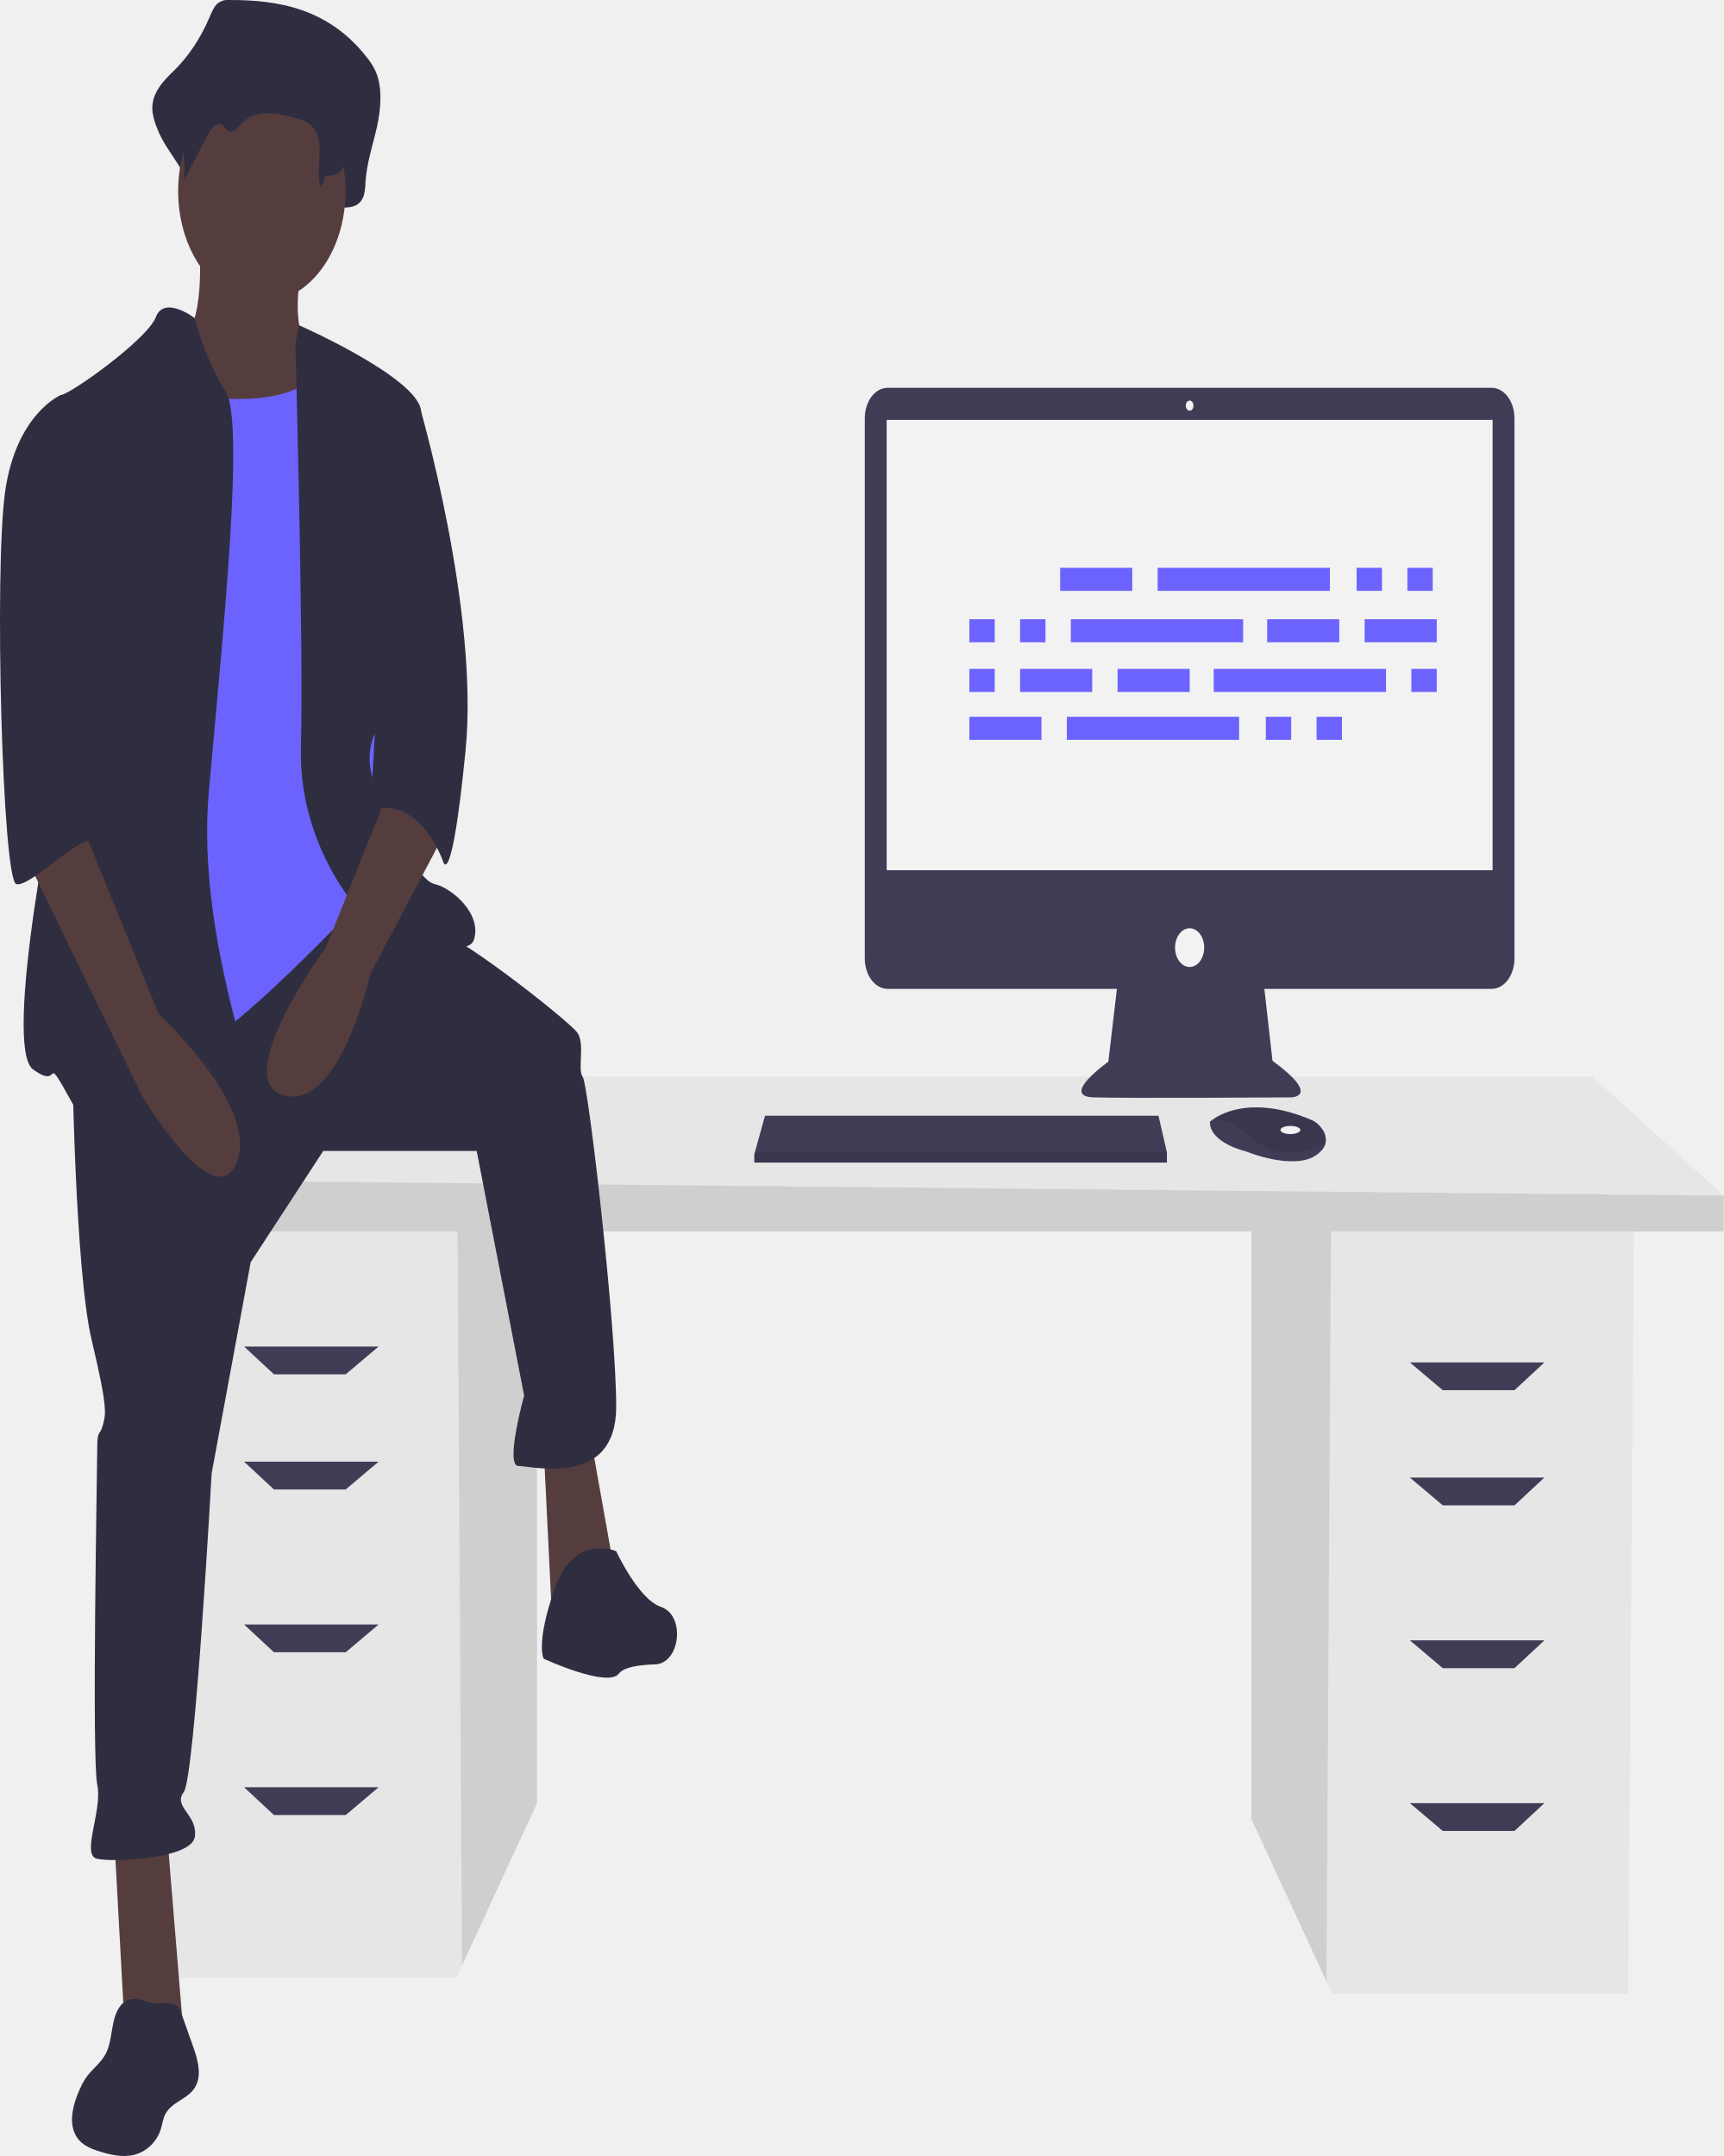
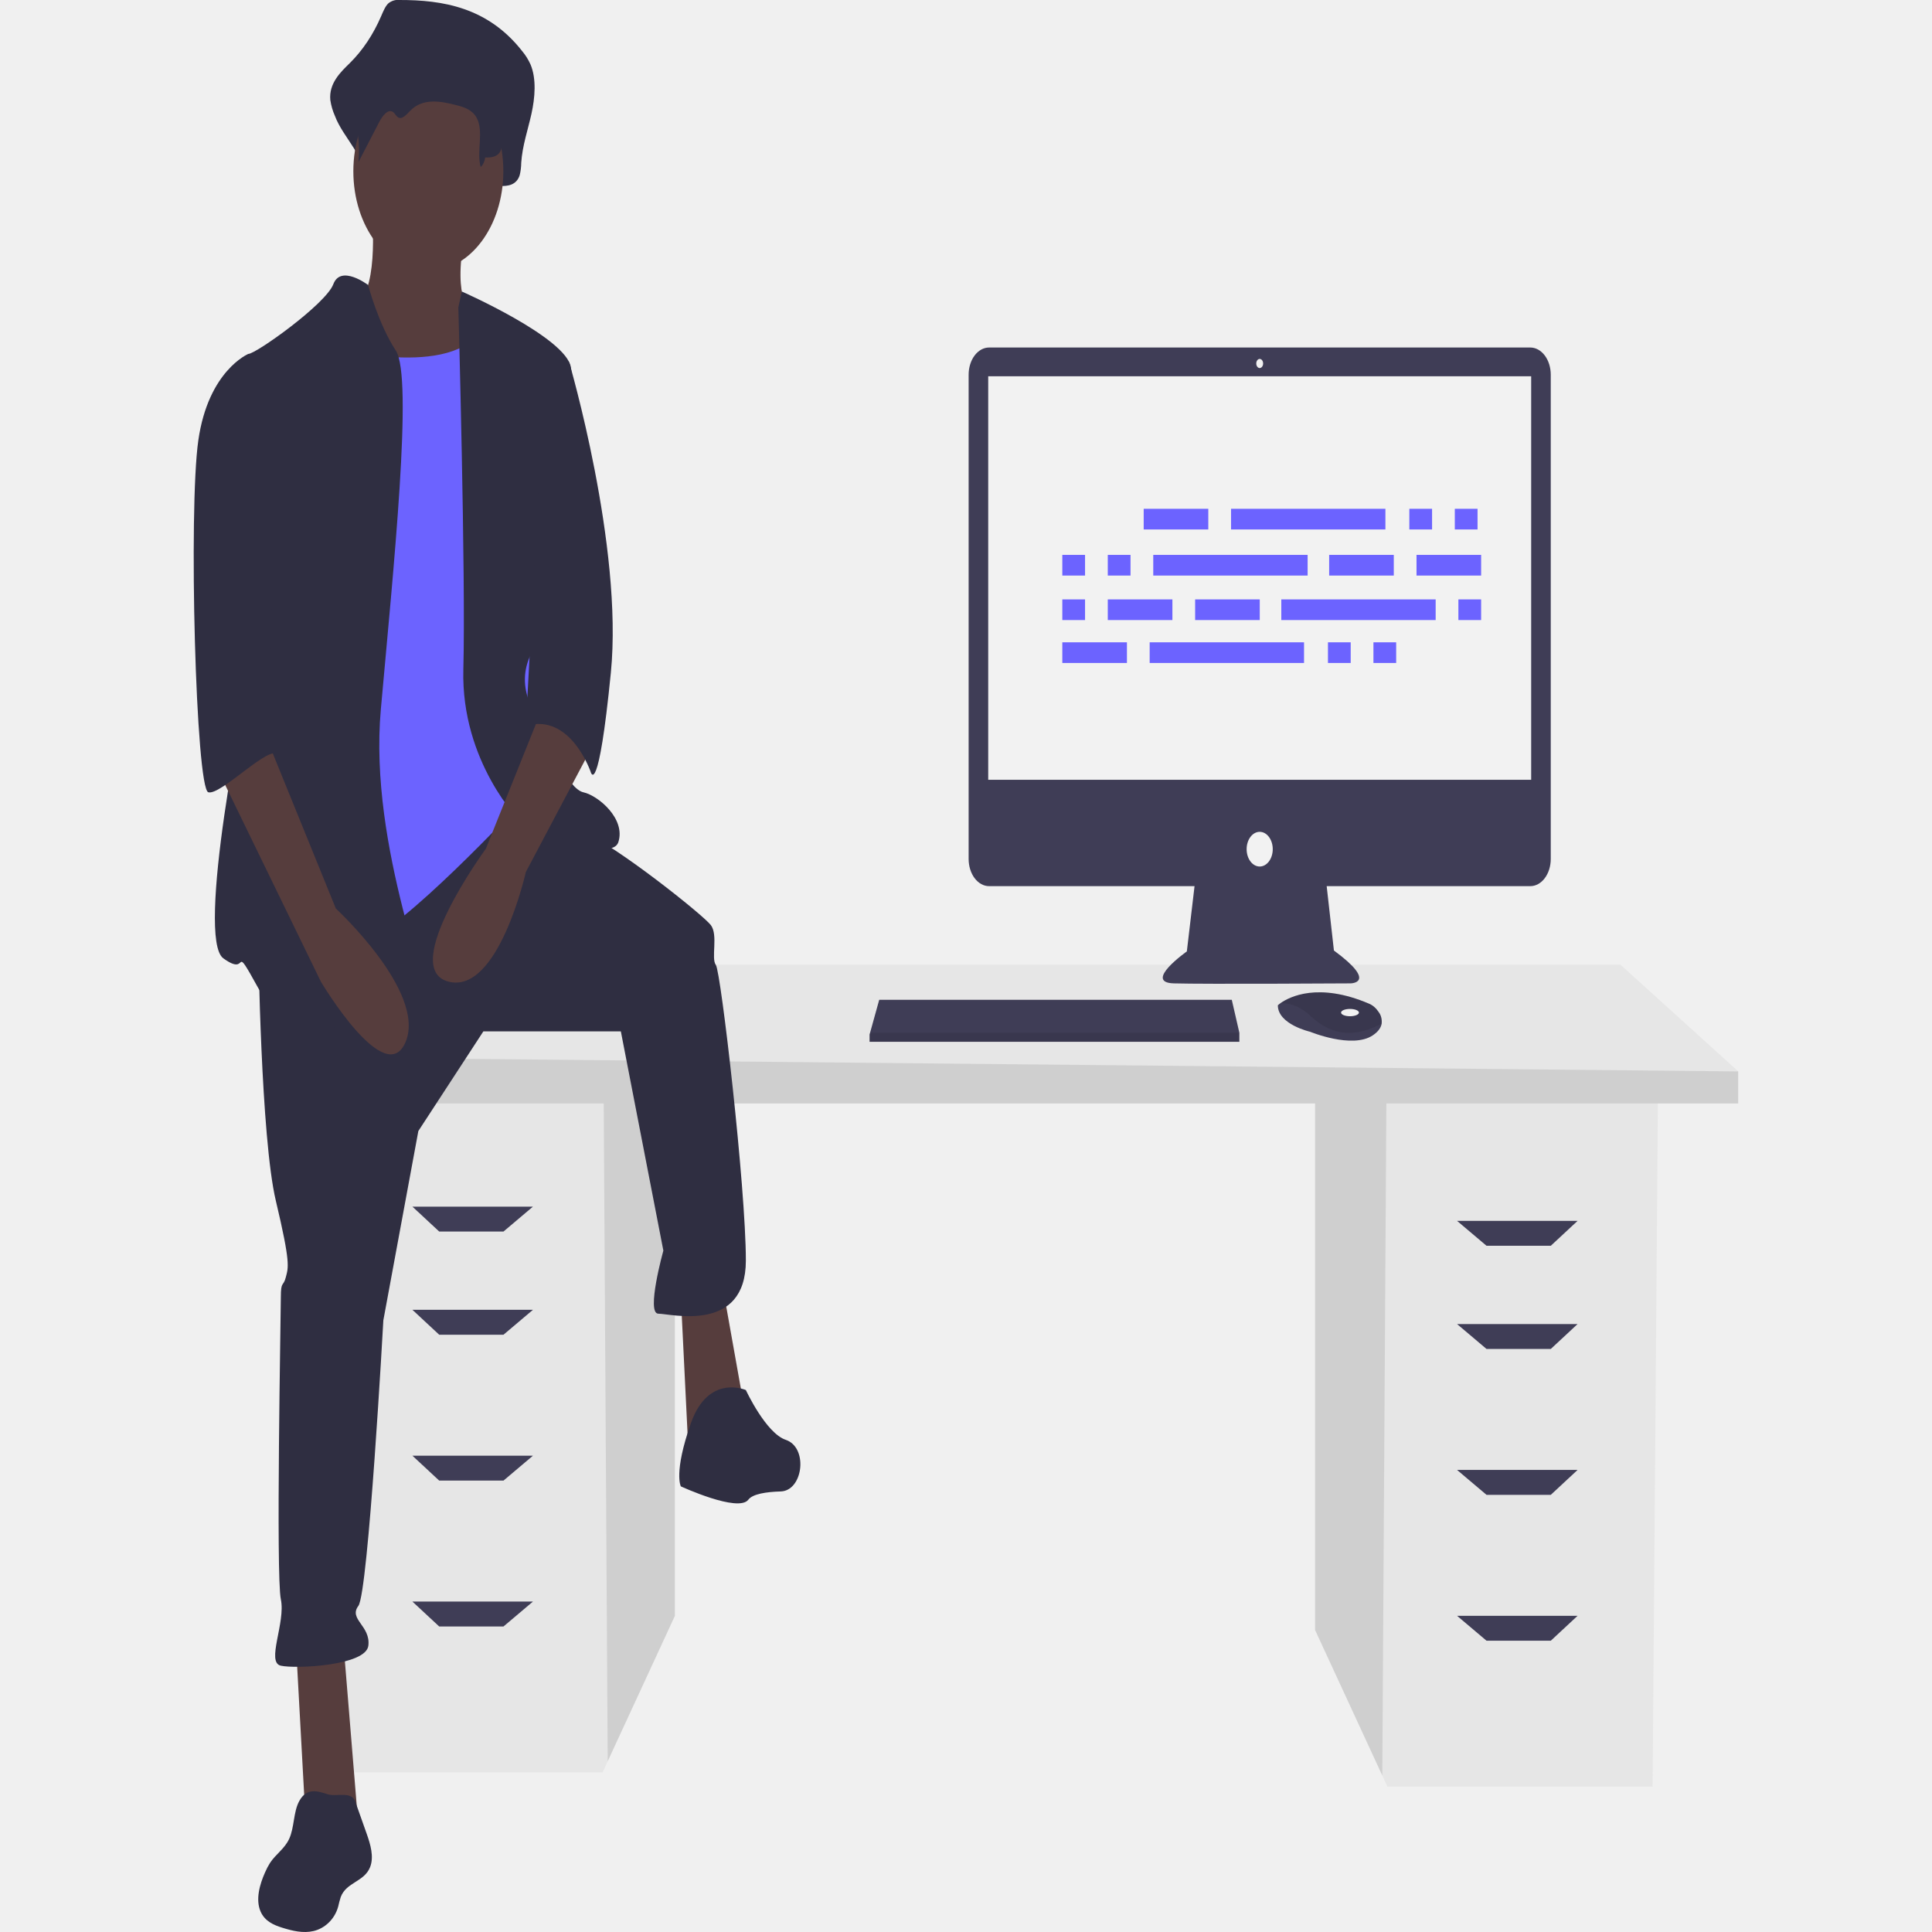
- <svg xmlns="http://www.w3.org/2000/svg" width="307" height="384" viewBox="0 0 307 384" fill="none">
+ <svg xmlns="http://www.w3.org/2000/svg" width="500" height="500" viewBox="0 0 307 384" fill="none">
  <g clip-path="url(#clip0_2_7)">
    <path d="M222.884 217.905V323.982L236.241 352.899L237.258 355.098H289.964L291.029 217.905H222.884Z" fill="#E6E6E6" />
    <path opacity="0.1" d="M222.884 217.905V323.982L236.241 352.899L237.061 217.905H222.884Z" fill="black" />
    <path d="M95.644 215.075V321.153L82.286 350.07L81.27 352.269H28.564L27.499 215.075H95.644Z" fill="#E6E6E6" />
    <path opacity="0.1" d="M95.644 215.075V321.153L82.286 350.07L81.466 215.075H95.644Z" fill="black" />
    <path d="M307 212.954V219.319H20.578V210.125L47.197 191.738H283.575L307 212.954Z" fill="#E6E6E6" />
    <path opacity="0.1" d="M307 212.954V219.319H20.578V210.125L307 212.954Z" fill="black" />
    <path d="M61.572 244.777H48.794L43.47 239.827H67.428L61.572 244.777Z" fill="#3F3D56" />
    <path d="M61.572 265.286H48.794L43.47 260.335H67.428L61.572 265.286Z" fill="#3F3D56" />
    <path d="M61.572 294.281H48.794L43.47 289.33H67.428L61.572 294.281Z" fill="#3F3D56" />
    <path d="M61.572 323.275H48.794L43.47 318.325H67.428L61.572 323.275Z" fill="#3F3D56" />
    <path d="M256.956 247.606H269.733L275.057 242.656H251.1L256.956 247.606Z" fill="#3F3D56" />
    <path d="M256.956 268.114H269.733L275.057 263.164H251.1L256.956 268.114Z" fill="#3F3D56" />
    <path d="M256.956 297.109H269.733L275.057 292.159H251.1L256.956 297.109Z" fill="#3F3D56" />
    <path d="M256.956 326.103H269.733L275.057 321.153H251.1L256.956 326.103Z" fill="#3F3D56" />
    <path d="M265.657 69.07H158.091C157.556 69.07 157.027 69.21 156.534 69.481C156.04 69.753 155.592 70.151 155.214 70.653C154.836 71.155 154.537 71.75 154.332 72.406C154.128 73.062 154.023 73.764 154.023 74.474V170.725C154.023 171.434 154.128 172.137 154.332 172.793C154.537 173.448 154.836 174.044 155.214 174.546C155.592 175.048 156.04 175.446 156.534 175.717C157.027 175.989 157.556 176.128 158.091 176.128H198.924L197.394 189.102C197.394 189.102 188.651 195.272 194.798 195.453C200.946 195.635 229.905 195.453 229.905 195.453C229.905 195.453 235.506 195.453 226.627 188.921L225.188 176.128H265.657C266.191 176.128 266.72 175.989 267.214 175.717C267.707 175.446 268.156 175.048 268.534 174.546C268.911 174.044 269.211 173.448 269.416 172.793C269.62 172.137 269.725 171.434 269.725 170.725V74.474C269.725 73.764 269.62 73.062 269.416 72.406C269.211 71.75 268.911 71.155 268.534 70.653C268.156 70.151 267.707 69.753 267.214 69.481C266.72 69.21 266.191 69.07 265.657 69.07V69.07Z" fill="#3F3D56" />
    <path d="M265.832 74.786H157.916V154.989H265.832V74.786Z" fill="#F2F2F2" />
    <path d="M211.874 73.153C212.251 73.153 212.557 72.747 212.557 72.246C212.557 71.745 212.251 71.338 211.874 71.338C211.497 71.338 211.191 71.745 211.191 72.246C211.191 72.747 211.497 73.153 211.874 73.153Z" fill="#F2F2F2" />
    <path d="M211.874 172.227C213.307 172.227 214.469 170.684 214.469 168.779C214.469 166.875 213.307 165.332 211.874 165.332C210.44 165.332 209.278 166.875 209.278 168.779C209.278 170.684 210.44 172.227 211.874 172.227Z" fill="#F2F2F2" />
    <path d="M207.829 205.252V207.067H134.337V205.615L134.438 205.252L136.25 198.72H206.327L207.829 205.252Z" fill="#3F3D56" />
    <path d="M236.112 203.475C235.978 204.236 235.472 205.038 234.33 205.796C230.232 208.518 221.899 205.07 221.899 205.07C221.899 205.07 215.479 203.619 215.479 199.808C215.659 199.644 215.847 199.496 216.042 199.364C217.765 198.153 223.477 195.165 233.607 199.49C234.353 199.801 235.02 200.382 235.532 201.166C235.759 201.463 235.93 201.827 236.031 202.228C236.132 202.63 236.159 203.057 236.112 203.475Z" fill="#3F3D56" />
    <path opacity="0.1" d="M236.112 203.475C231.096 206.028 226.624 206.219 222.036 201.986C220.301 200.282 218.2 199.363 216.042 199.364C217.765 198.153 223.478 195.165 233.607 199.49C234.353 199.801 235.02 200.382 235.532 201.166C235.759 201.463 235.93 201.827 236.031 202.228C236.132 202.63 236.159 203.057 236.112 203.475Z" fill="black" />
    <path d="M229.822 201.986C230.803 201.986 231.598 201.661 231.598 201.26C231.598 200.859 230.803 200.534 229.822 200.534C228.842 200.534 228.046 200.859 228.046 201.26C228.046 201.661 228.842 201.986 229.822 201.986Z" fill="#F2F2F2" />
    <path opacity="0.1" d="M207.829 205.252V207.067H134.337V205.615L134.438 205.252H207.829Z" fill="black" />
    <path d="M40.863 9.49634e-05C40.117 -0.081 39.37 0.14 38.721 0.636C38.084 1.215 37.682 2.231 37.272 3.175C35.705 6.831 33.583 10.015 31.042 12.525C29.19 14.326 26.836 16.573 27.153 19.895C27.32 20.991 27.625 22.043 28.055 23.006C29.764 27.585 34.424 31.125 33.966 36.35C35.663 32.577 33.393 30.711 35.09 26.938C35.898 25.14 37.302 23.112 38.522 24.24C38.93 24.618 39.199 25.296 39.624 25.628C40.639 26.419 41.719 24.906 42.617 23.835C45.715 20.141 50.121 21.108 53.976 22.259C55.796 22.803 57.795 23.516 58.871 25.826C60.286 28.865 57.527 32.146 56.83 35.581C56.773 35.873 56.771 36.18 56.822 36.474C56.874 36.769 56.979 37.042 57.127 37.271C57.276 37.5 57.464 37.677 57.676 37.789C57.887 37.9 58.116 37.941 58.342 37.91C59.499 37.758 60.869 37.634 60.938 36.96C62.393 37.028 64.177 36.809 64.8 34.796C64.991 34 65.091 33.17 65.099 32.335C65.328 28.953 66.408 25.868 67.124 22.65C67.84 19.431 68.151 15.66 66.943 12.806C66.512 11.857 65.979 10.996 65.361 10.252C58.506 1.44 49.494 -0.013 40.863 9.49634e-05Z" fill="#2F2E41" />
    <path d="M35.457 42.951C35.457 42.951 36.947 59.453 31.481 60.773C26.015 62.093 36.45 84.535 36.45 84.535L61.296 88.496L55.333 62.093C55.333 62.093 51.358 60.113 53.842 46.911C56.327 33.71 35.457 42.951 35.457 42.951Z" fill="#563D3D" />
    <path d="M20.301 326.45L22.288 362.754H32.723L29.742 326.45H20.301Z" fill="#563D3D" />
    <path d="M96.825 257.803L98.316 288.166L109.745 281.566L105.273 256.483L96.825 257.803Z" fill="#563D3D" />
    <path d="M12.847 187.836C12.847 187.836 13.344 226.12 16.325 238.661C19.307 251.203 18.81 251.863 18.313 253.843C17.816 255.823 17.319 254.503 17.319 257.803C17.319 261.104 16.325 313.249 17.319 317.87C18.313 322.49 14.338 330.411 17.319 331.071C20.301 331.731 34.214 331.071 34.711 327.11C35.208 323.15 30.736 321.83 32.724 319.19C34.711 316.549 37.693 262.424 37.693 262.424L44.65 224.8L57.569 204.998H84.899L93.347 248.562C93.347 248.562 89.869 261.104 92.353 261.104C94.838 261.104 109.745 265.064 109.745 250.543C109.745 236.021 104.776 193.117 103.782 191.796C102.788 190.476 104.279 185.856 102.788 183.876C101.298 181.895 83.906 168.034 77.446 165.394C70.986 162.753 61.924 159.611 61.924 159.611L12.847 187.836Z" fill="#2F2E41" />
    <path d="M109.745 276.285C109.745 276.285 102.291 272.985 98.813 282.886C95.335 292.787 96.825 295.427 96.825 295.427C96.825 295.427 108.254 300.708 110.242 298.068C111.107 296.919 113.853 296.52 116.679 296.435C120.984 296.307 122.13 288.217 118.064 286.333C117.943 286.277 117.82 286.228 117.696 286.186C113.72 284.866 109.745 276.285 109.745 276.285Z" fill="#2F2E41" />
    <path d="M46.637 53.842C54.87 53.842 61.544 44.977 61.544 34.04C61.544 23.104 54.87 14.238 46.637 14.238C38.404 14.238 31.73 23.104 31.73 34.04C31.73 44.977 38.404 53.842 46.637 53.842Z" fill="#563D3D" />
    <path d="M27.258 69.024C27.258 69.024 51.606 75.624 57.569 65.063C63.532 54.502 66.017 94.766 66.017 94.766L68.998 137.011L64.526 160.113C64.526 160.113 41.171 185.196 33.717 187.176C26.264 189.156 14.835 190.476 14.835 190.476C14.835 190.476 18.313 117.209 18.313 115.889C18.313 114.568 27.258 69.024 27.258 69.024Z" fill="#6C63FF" />
    <path d="M34.663 56.644C34.663 56.644 29.245 52.522 27.754 56.483C26.264 60.443 12.35 70.344 10.859 70.344C9.369 70.344 13.841 125.13 11.853 131.73C9.866 138.331 0.424 186.516 5.89 190.476C11.356 194.437 7.381 186.516 12.847 196.417C18.313 206.318 45.146 206.318 46.637 202.358C48.128 198.397 34.711 168.694 37.196 140.971C39.68 113.248 43.656 74.964 40.177 69.684C36.699 64.403 34.663 56.644 34.663 56.644Z" fill="#2F2E41" />
    <path d="M52.6 61.103L53.292 57.939C53.292 57.939 73.967 67.044 74.961 72.984C75.955 78.925 75.458 120.509 71.98 123.809C68.501 127.11 63.532 132.39 67.011 140.311C70.489 148.232 74.464 156.813 77.446 157.473C80.427 158.133 85.893 162.753 84.403 167.374C82.912 171.994 65.023 163.414 65.023 163.414C65.023 163.414 53.097 151.532 53.594 133.05C54.091 114.568 52.6 61.103 52.6 61.103Z" fill="#2F2E41" />
    <path d="M69.992 138.991L58.066 168.694C58.066 168.694 40.674 192.457 50.612 195.097C60.551 197.737 66.017 173.315 66.017 173.315L78.936 148.892L69.992 138.991Z" fill="#563D3D" />
    <path d="M41.589 5.181C40.988 5.122 40.386 5.277 39.846 5.63C39.357 6.105 38.954 6.718 38.666 7.426C37.341 10.074 35.613 12.325 33.594 14.034C32.087 15.307 30.171 16.895 30.429 19.242C30.569 20.03 30.818 20.775 31.163 21.441C32.559 24.711 33.114 28.495 32.745 32.222L36.89 24.22C37.547 22.95 38.69 21.517 39.683 22.314C40.016 22.581 40.234 23.06 40.581 23.295C41.407 23.854 42.286 22.785 43.017 22.028C45.539 19.416 49.126 20.101 52.264 20.914C53.745 21.298 55.373 21.802 56.249 23.435C57.704 26.149 56.184 30.071 57.034 33.206C57.272 32.985 57.473 32.703 57.628 32.376C57.782 32.049 57.885 31.685 57.931 31.304C59.116 31.353 60.567 31.198 61.075 29.775C61.229 29.217 61.312 28.629 61.318 28.035C61.505 25.645 62.384 23.465 62.967 21.19C63.55 18.915 63.803 16.249 62.82 14.233C62.46 13.549 62.026 12.941 61.531 12.427C55.952 6.199 48.615 5.172 41.589 5.181Z" fill="#2F2E41" />
    <path d="M69.992 70.344L74.622 71.976C74.622 71.976 85.396 108.628 82.912 133.71C80.427 158.793 78.936 153.512 78.936 153.512C78.936 153.512 74.961 141.631 66.017 144.272L69.992 70.344Z" fill="#2F2E41" />
    <path d="M20.989 357.956C19.791 360.119 20.031 363.211 18.97 365.497C18.05 367.478 16.316 368.517 15.165 370.273C14.797 370.856 14.47 371.482 14.187 372.142C13.119 374.517 12.251 377.562 13.303 379.95C14.148 381.871 15.926 382.621 17.557 383.133C19.618 383.78 21.759 384.298 23.843 383.803C25.928 383.309 27.965 381.614 28.709 378.98C28.855 378.317 29.028 377.666 29.229 377.03C30.359 374.075 33.903 374.043 35.059 371.106C35.868 369.051 35.124 366.567 34.381 364.469L32.11 358.06C31.356 355.933 28.301 357.156 26.708 356.646C24.631 355.982 22.484 355.249 20.989 357.956Z" fill="#2F2E41" />
    <path d="M4.399 152.192L25.27 195.097C25.27 195.097 38.19 216.879 42.165 206.978C46.14 197.077 28.251 180.575 28.251 180.575L14.835 147.572L4.399 152.192Z" fill="#563D3D" />
    <path d="M14.835 71.664L10.859 70.344C10.859 70.344 2.909 73.644 0.921 87.506C-1.067 101.367 0.424 156.813 2.909 157.473C5.393 158.133 15.18 147.819 16.747 150.006C18.313 152.192 13.344 140.971 14.835 135.031C16.325 129.09 14.835 71.664 14.835 71.664Z" fill="#2F2E41" />
    <path d="M201.66 101.127H188.816V105.235H201.66V101.127Z" fill="#6C63FF" />
    <path d="M246.135 101.127H241.616V105.235H246.135V101.127Z" fill="#6C63FF" />
    <path d="M255.173 101.127H250.654V105.235H255.173V101.127Z" fill="#6C63FF" />
    <path d="M236.86 101.127H206.179V105.235H236.86V101.127Z" fill="#6C63FF" />
    <path d="M185.487 127.665H172.643V131.773H185.487V127.665Z" fill="#6C63FF" />
    <path d="M229.962 127.665H225.443V131.773H229.962V127.665Z" fill="#6C63FF" />
    <path d="M239 127.665H234.481V131.773H239V127.665Z" fill="#6C63FF" />
    <path d="M220.687 127.665H190.006V131.773H220.687V127.665Z" fill="#6C63FF" />
    <path d="M238.525 110.289H225.681V114.396H238.525V110.289Z" fill="#6C63FF" />
    <path d="M255.887 110.289H243.043V114.396H255.887V110.289Z" fill="#6C63FF" />
    <path d="M177.162 110.289H172.643V114.396H177.162V110.289Z" fill="#6C63FF" />
    <path d="M186.2 110.289H181.681V114.396H186.2V110.289Z" fill="#6C63FF" />
    <path d="M221.4 110.289H190.719V114.396H221.4V110.289Z" fill="#6C63FF" />
    <path d="M211.887 119.135H199.043V123.242H211.887V119.135Z" fill="#6C63FF" />
    <path d="M194.524 119.135H181.681V123.242H194.524V119.135Z" fill="#6C63FF" />
    <path d="M177.162 119.135H172.643V123.242H177.162V119.135Z" fill="#6C63FF" />
    <path d="M255.887 119.135H251.368V123.242H255.887V119.135Z" fill="#6C63FF" />
    <path d="M246.849 119.135H216.168V123.242H246.849V119.135Z" fill="#6C63FF" />
  </g>
  <defs>
    <clipPath id="clip0_2_7">
      <rect width="307" height="384" fill="white" />
    </clipPath>
  </defs>
</svg>
